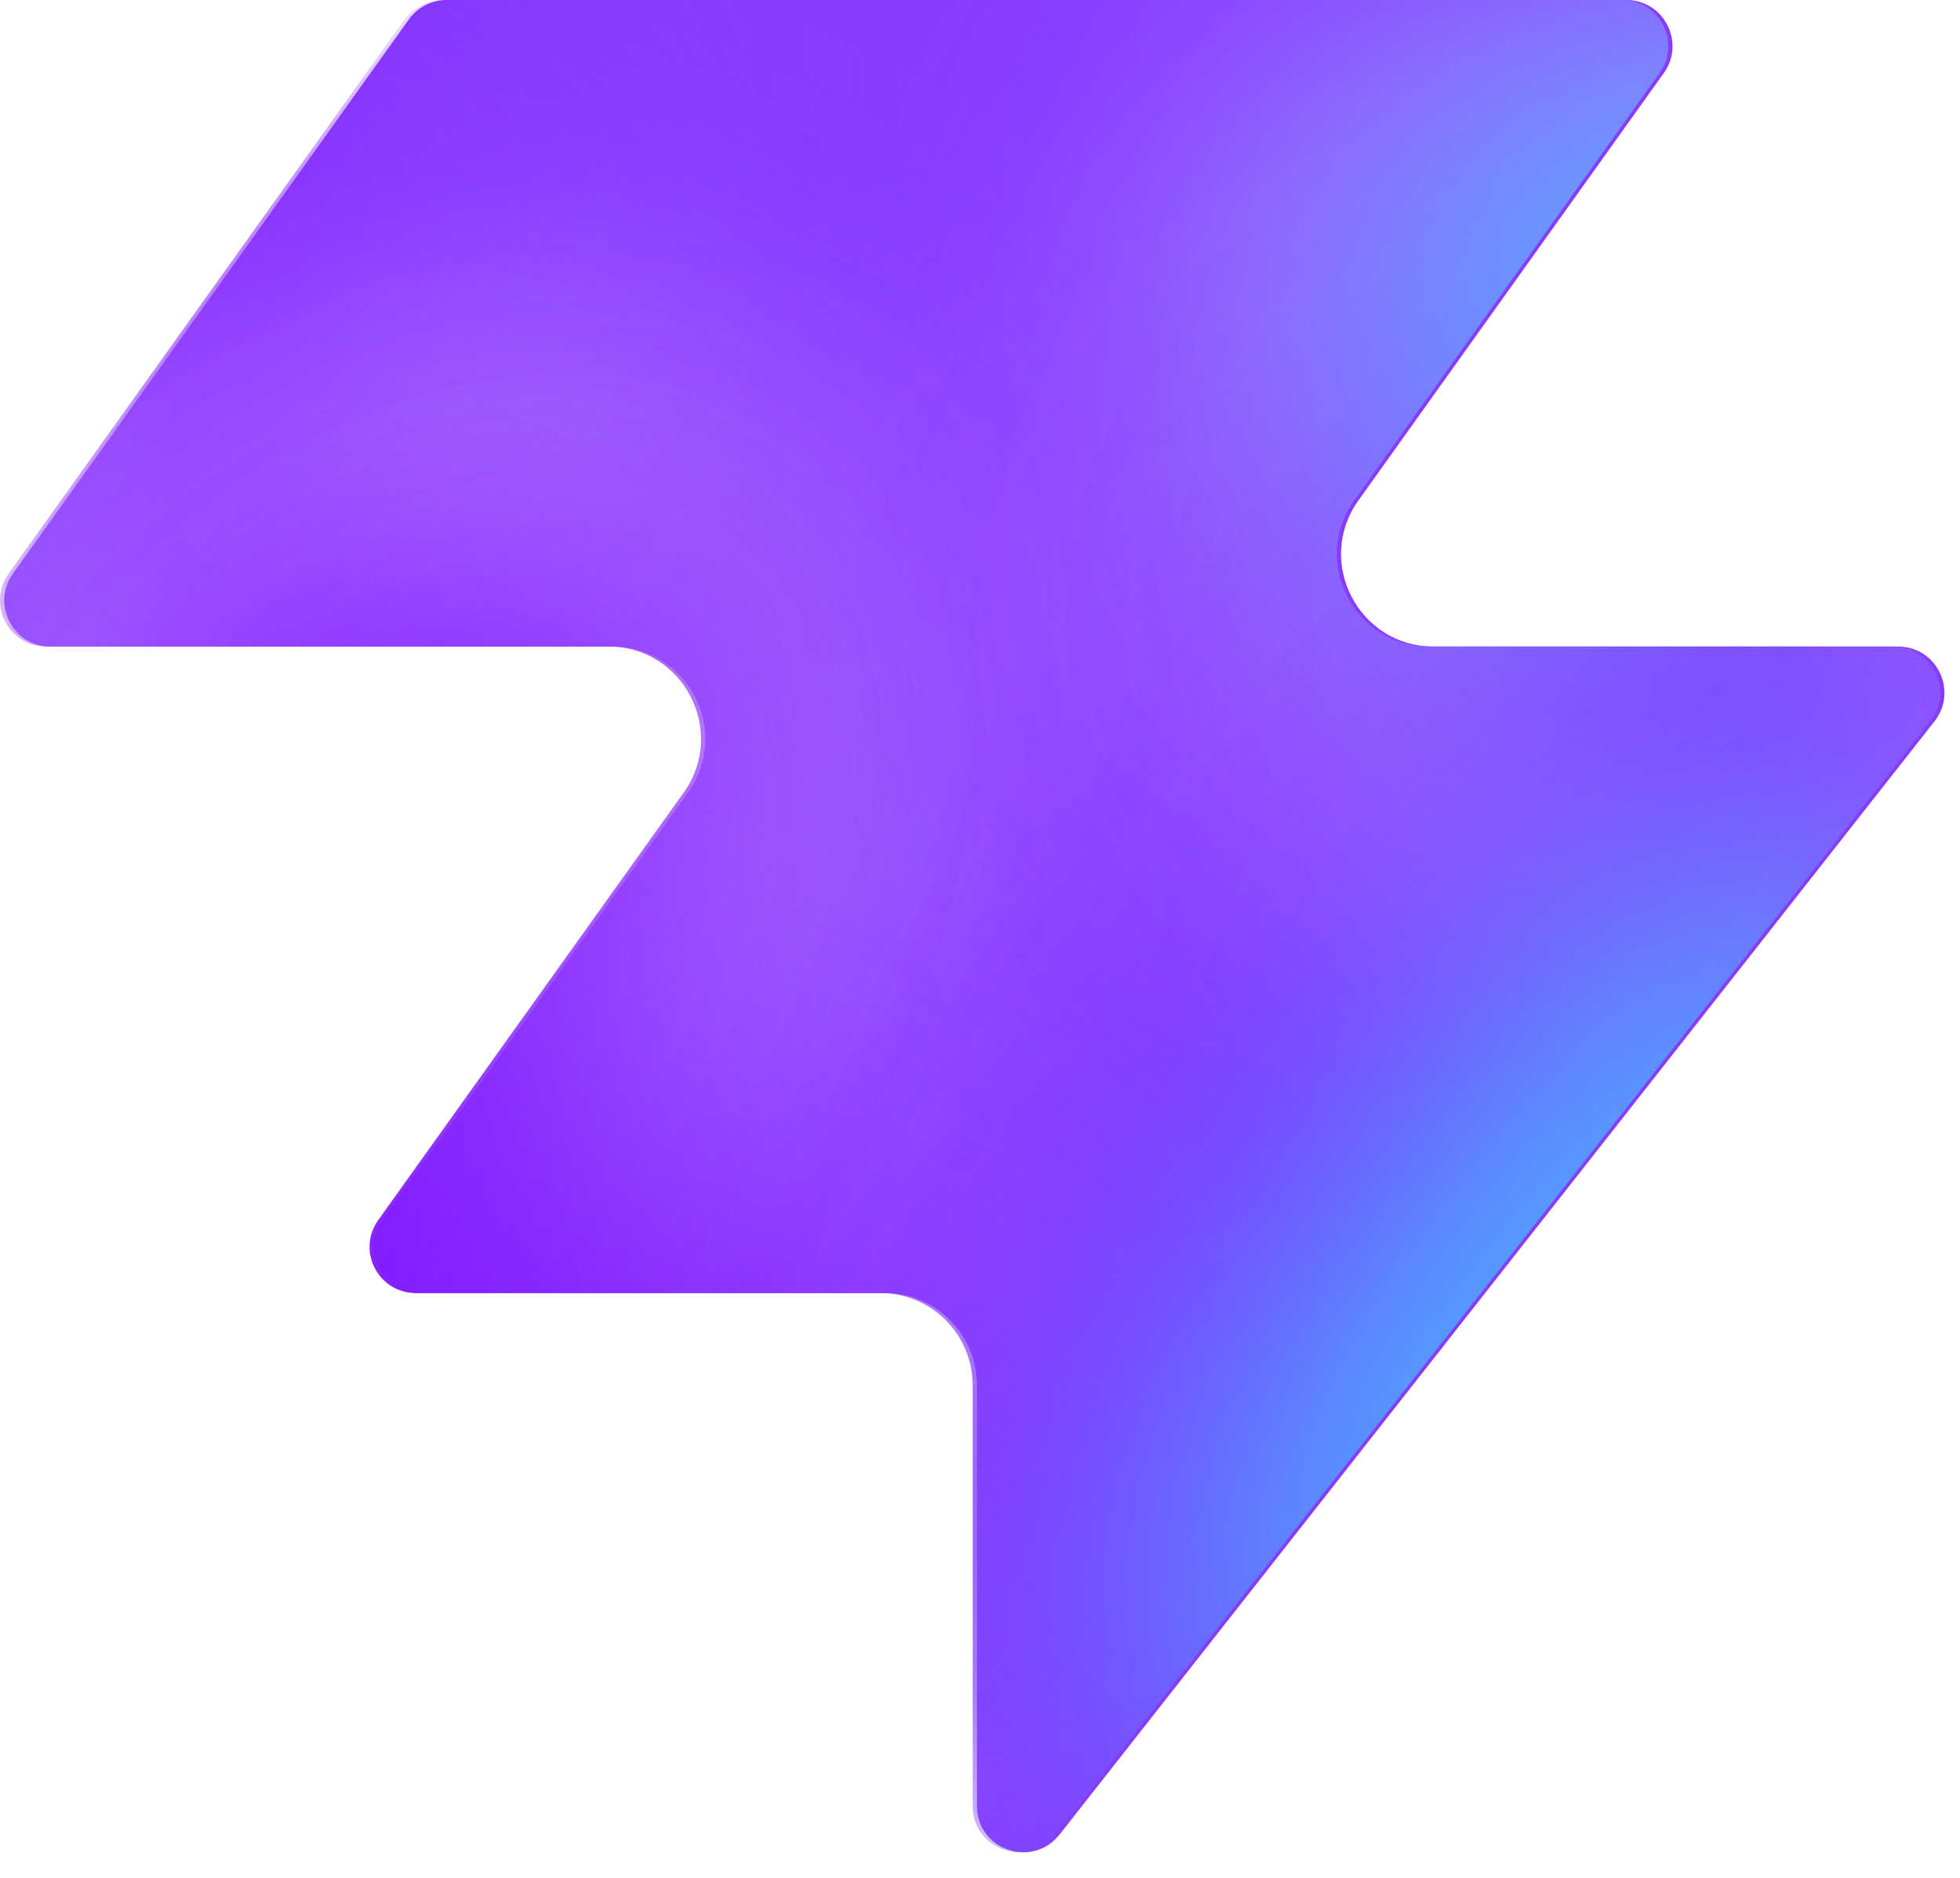
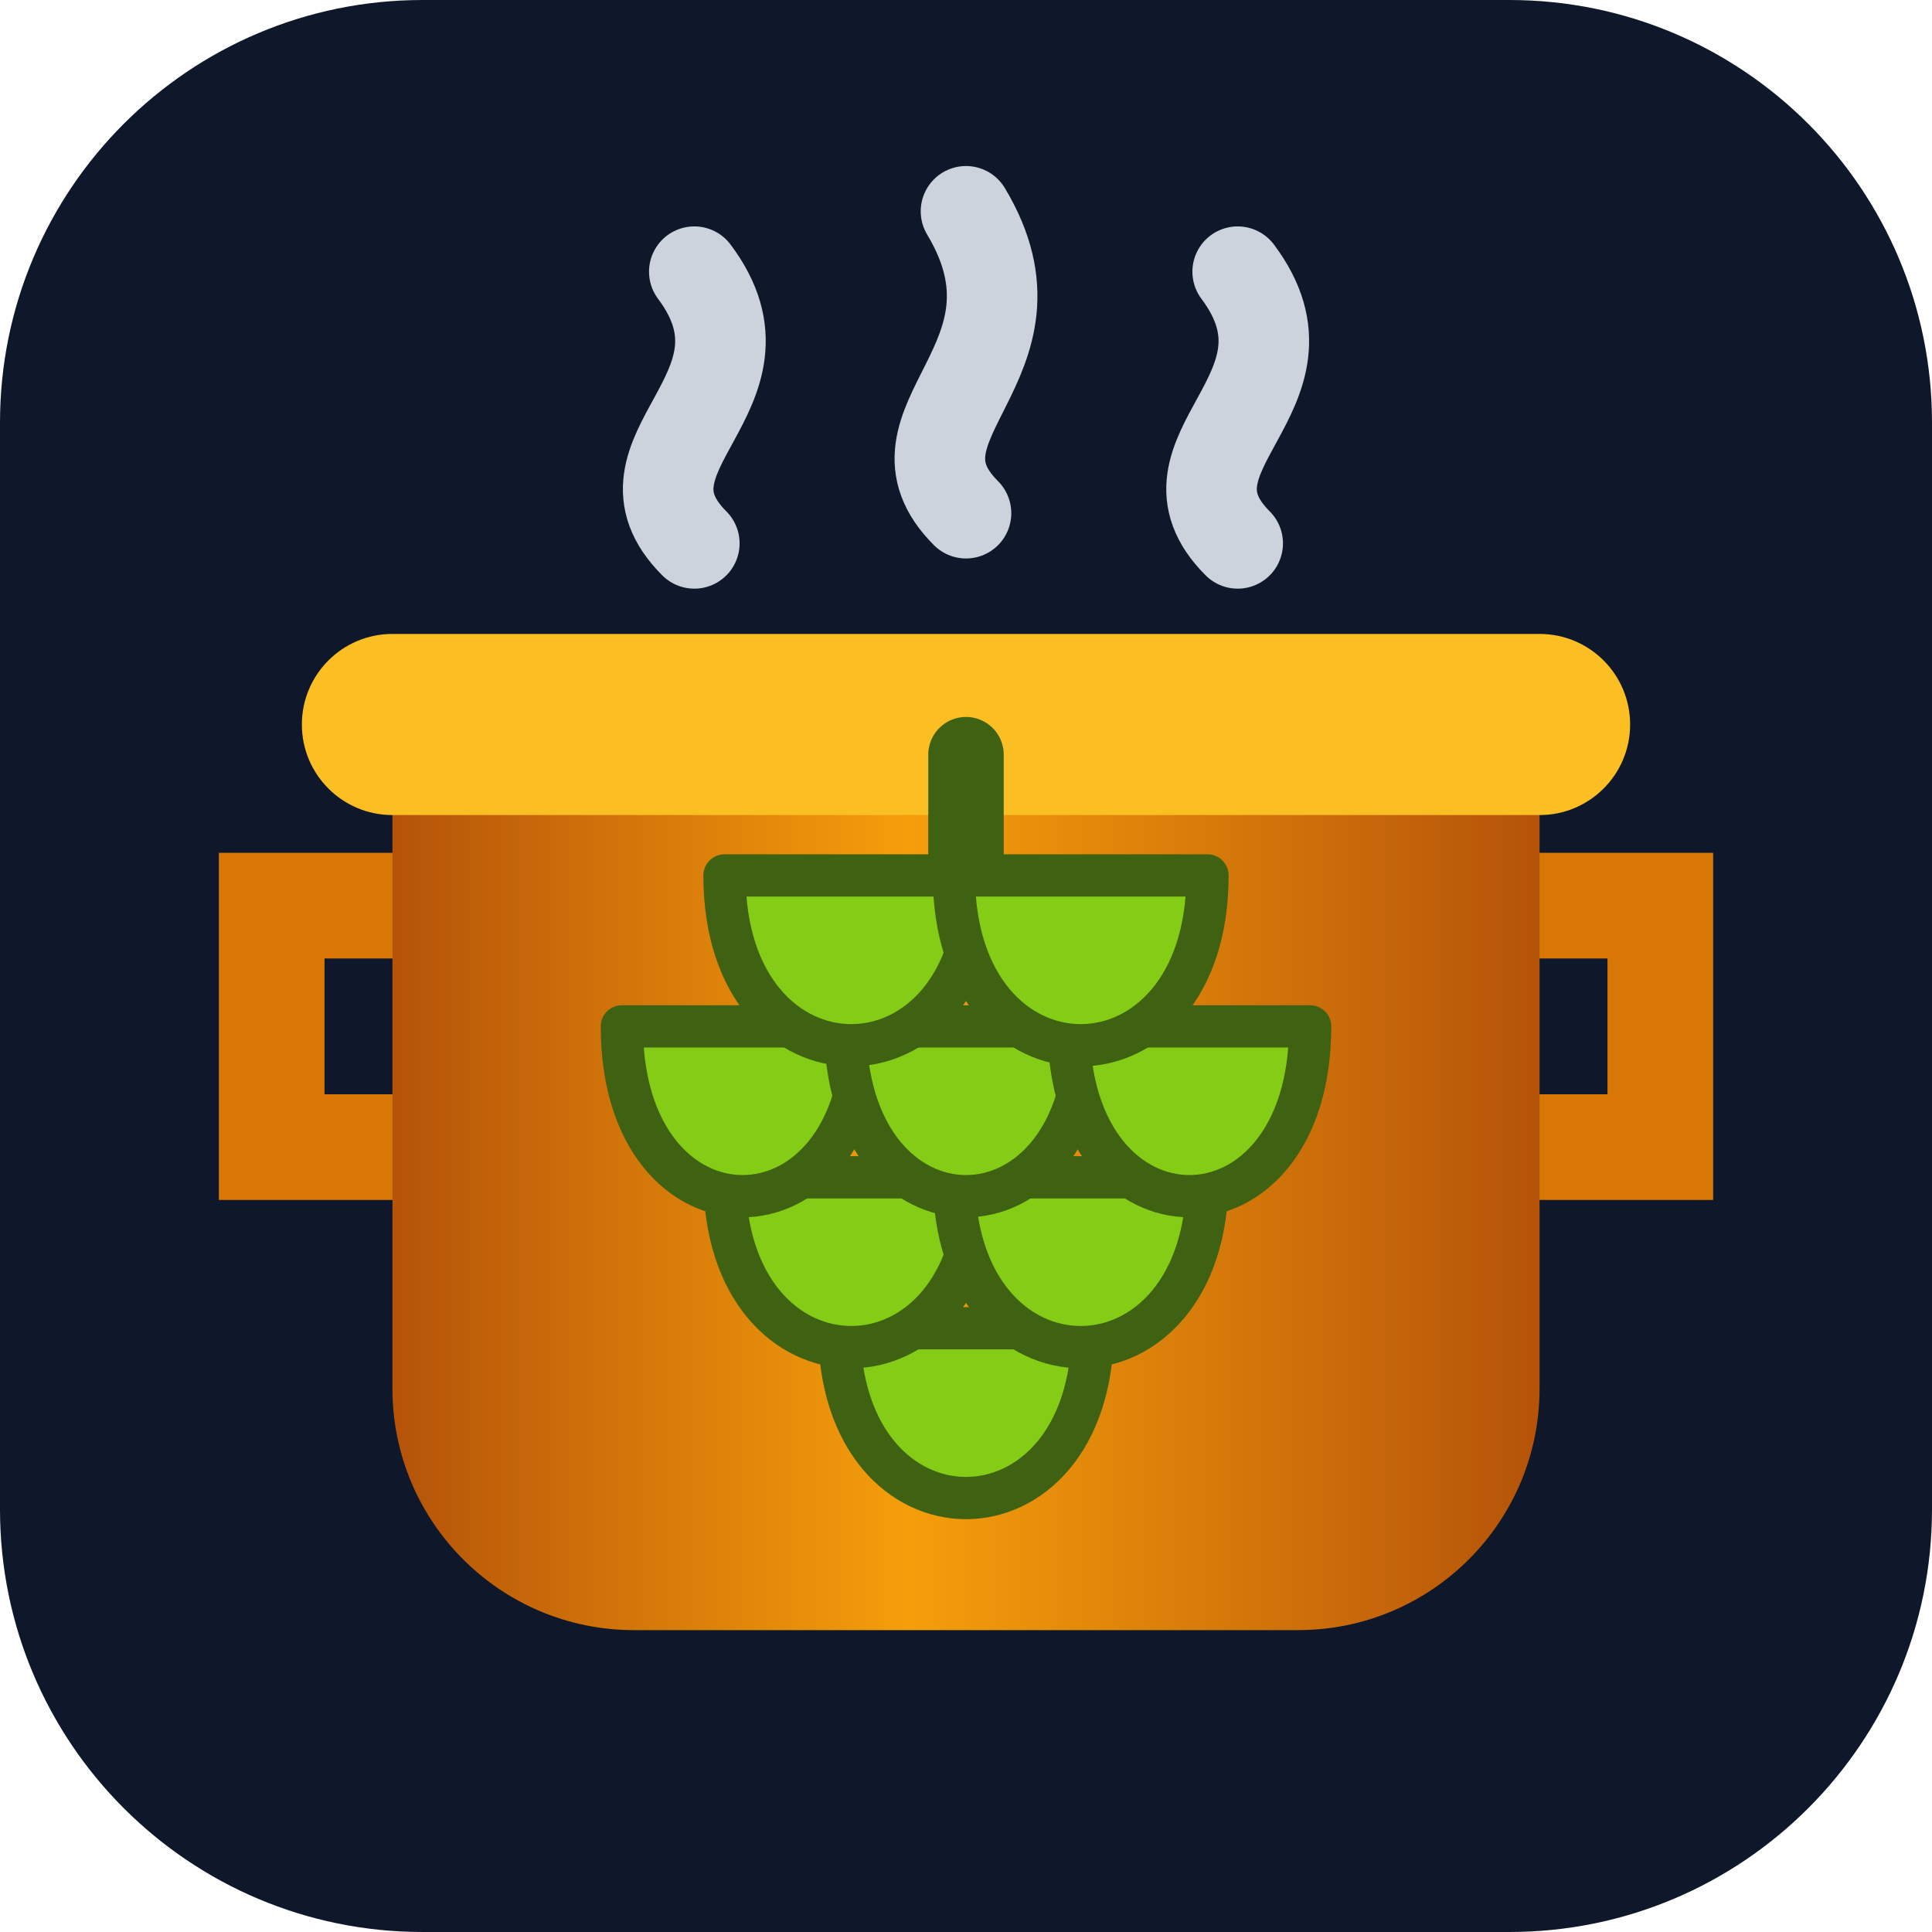
- <svg xmlns="http://www.w3.org/2000/svg" width="48" height="46" fill="none" viewBox="0 0 48 46">
-   <path fill="#863bff" d="M25.946 44.938c-.664.845-2.021.375-2.021-.698V33.937a2.26 2.26 0 0 0-2.262-2.262H10.287c-.92 0-1.456-1.04-.92-1.788l7.48-10.471c1.07-1.497 0-3.578-1.842-3.578H1.237c-.92 0-1.456-1.04-.92-1.788L10.013.474c.214-.297.556-.474.92-.474h28.894c.92 0 1.456 1.04.92 1.788l-7.48 10.471c-1.07 1.498 0 3.579 1.842 3.579h11.377c.943 0 1.473 1.088.89 1.83L25.947 44.94z" style="fill:#863bff;fill:color(display-p3 .525 .23 1);fill-opacity:1" />
-   <mask id="a" width="48" height="46" x="0" y="0" maskUnits="userSpaceOnUse" style="mask-type:alpha">
-     <path fill="#000" d="M25.842 44.938c-.664.844-2.021.375-2.021-.698V33.937a2.26 2.26 0 0 0-2.262-2.262H10.183c-.92 0-1.456-1.04-.92-1.788l7.48-10.471c1.07-1.498 0-3.579-1.842-3.579H1.133c-.92 0-1.456-1.04-.92-1.787L9.91.473c.214-.297.556-.474.92-.474h28.894c.92 0 1.456 1.04.92 1.788l-7.48 10.471c-1.07 1.498 0 3.578 1.842 3.578h11.377c.943 0 1.473 1.088.89 1.832L25.843 44.94z" style="fill:#000;fill-opacity:1" />
-   </mask>
-   <g mask="url(#a)">
-     <g filter="url(#b)">
-       <ellipse cx="5.508" cy="14.704" fill="#ede6ff" rx="5.508" ry="14.704" style="fill:#ede6ff;fill:color(display-p3 .927 .903 1);fill-opacity:1" transform="matrix(.00324 1 1 -.00324 -4.47 31.516)" />
-     </g>
-     <g filter="url(#c)">
-       <ellipse cx="10.399" cy="29.851" fill="#ede6ff" rx="10.399" ry="29.851" style="fill:#ede6ff;fill:color(display-p3 .927 .903 1);fill-opacity:1" transform="matrix(.00324 1 1 -.00324 -39.328 7.883)" />
-     </g>
-     <g filter="url(#d)">
-       <ellipse cx="5.508" cy="30.487" fill="#7e14ff" rx="5.508" ry="30.487" style="fill:#7e14ff;fill:color(display-p3 .492 .077 1);fill-opacity:1" transform="rotate(89.814 -25.913 -14.639)scale(1 -1)" />
-     </g>
-     <g filter="url(#e)">
-       <ellipse cx="5.508" cy="30.599" fill="#7e14ff" rx="5.508" ry="30.599" style="fill:#7e14ff;fill:color(display-p3 .492 .077 1);fill-opacity:1" transform="rotate(89.814 -32.644 -3.334)scale(1 -1)" />
-     </g>
-     <g filter="url(#f)">
-       <ellipse cx="5.508" cy="30.599" fill="#7e14ff" rx="5.508" ry="30.599" style="fill:#7e14ff;fill:color(display-p3 .492 .077 1);fill-opacity:1" transform="matrix(.00324 1 1 -.00324 -34.34 30.47)" />
-     </g>
-     <g filter="url(#g)">
-       <ellipse cx="14.072" cy="22.078" fill="#ede6ff" rx="14.072" ry="22.078" style="fill:#ede6ff;fill:color(display-p3 .927 .903 1);fill-opacity:1" transform="rotate(93.35 24.506 48.493)scale(-1 1)" />
-     </g>
-     <g filter="url(#h)">
-       <ellipse cx="3.47" cy="21.501" fill="#7e14ff" rx="3.47" ry="21.501" style="fill:#7e14ff;fill:color(display-p3 .492 .077 1);fill-opacity:1" transform="rotate(89.009 28.708 47.59)scale(-1 1)" />
-     </g>
-     <g filter="url(#i)">
-       <ellipse cx="3.47" cy="21.501" fill="#7e14ff" rx="3.47" ry="21.501" style="fill:#7e14ff;fill:color(display-p3 .492 .077 1);fill-opacity:1" transform="rotate(89.009 28.708 47.59)scale(-1 1)" />
-     </g>
-     <g filter="url(#j)">
-       <ellipse cx=".387" cy="8.972" fill="#7e14ff" rx="4.407" ry="29.108" style="fill:#7e14ff;fill:color(display-p3 .492 .077 1);fill-opacity:1" transform="rotate(39.51 .387 8.972)" />
-     </g>
-     <g filter="url(#k)">
-       <ellipse cx="47.523" cy="-6.092" fill="#7e14ff" rx="4.407" ry="29.108" style="fill:#7e14ff;fill:color(display-p3 .492 .077 1);fill-opacity:1" transform="rotate(37.892 47.523 -6.092)" />
-     </g>
-     <g filter="url(#l)">
-       <ellipse cx="41.412" cy="6.333" fill="#47bfff" rx="5.971" ry="9.665" style="fill:#47bfff;fill:color(display-p3 .28 .748 1);fill-opacity:1" transform="rotate(37.892 41.412 6.333)" />
-     </g>
-     <g filter="url(#m)">
-       <ellipse cx="-1.879" cy="38.332" fill="#7e14ff" rx="4.407" ry="29.108" style="fill:#7e14ff;fill:color(display-p3 .492 .077 1);fill-opacity:1" transform="rotate(37.892 -1.88 38.332)" />
-     </g>
-     <g filter="url(#n)">
-       <ellipse cx="-1.879" cy="38.332" fill="#7e14ff" rx="4.407" ry="29.108" style="fill:#7e14ff;fill:color(display-p3 .492 .077 1);fill-opacity:1" transform="rotate(37.892 -1.88 38.332)" />
-     </g>
-     <g filter="url(#o)">
-       <ellipse cx="35.651" cy="29.907" fill="#7e14ff" rx="4.407" ry="29.108" style="fill:#7e14ff;fill:color(display-p3 .492 .077 1);fill-opacity:1" transform="rotate(37.892 35.651 29.907)" />
-     </g>
-     <g filter="url(#p)">
-       <ellipse cx="38.418" cy="32.4" fill="#47bfff" rx="5.971" ry="15.297" style="fill:#47bfff;fill:color(display-p3 .28 .748 1);fill-opacity:1" transform="rotate(37.892 38.418 32.4)" />
-     </g>
+ <svg xmlns="http://www.w3.org/2000/svg" viewBox="0 0 64 64">
+   <defs>
+     <linearGradient id="copper" x1="0" y1="0" x2="1" y2="0">
+       <stop offset="0" stop-color="#b45309" />
+       <stop offset="0.45" stop-color="#f59e0b" />
+       <stop offset="1" stop-color="#b45309" />
+     </linearGradient>
+   </defs>
+   <rect width="64" height="64" rx="14" fill="#0f172a" />
+   <g fill="none" stroke="#e2e8f0" stroke-width="3" stroke-linecap="round" opacity="0.9">
+     <path d="M23 18c-3-3 3-5 0-9" />
+     <path d="M32 17c-3-3 3-5 0-10" />
+     <path d="M41 18c-3-3 3-5 0-9" />
  </g>
-   <defs>
-     <filter id="b" width="60.045" height="41.654" x="-19.77" y="16.149" color-interpolation-filters="sRGB" filterUnits="userSpaceOnUse">
-       <feFlood flood-opacity="0" result="BackgroundImageFix" />
-       <feBlend in="SourceGraphic" in2="BackgroundImageFix" result="shape" />
-       <feGaussianBlur result="effect1_foregroundBlur_2002_17158" stdDeviation="7.659" />
-     </filter>
-     <filter id="c" width="90.34" height="51.437" x="-54.613" y="-7.533" color-interpolation-filters="sRGB" filterUnits="userSpaceOnUse">
-       <feFlood flood-opacity="0" result="BackgroundImageFix" />
-       <feBlend in="SourceGraphic" in2="BackgroundImageFix" result="shape" />
-       <feGaussianBlur result="effect1_foregroundBlur_2002_17158" stdDeviation="7.659" />
-     </filter>
-     <filter id="d" width="79.355" height="29.4" x="-49.64" y="2.03" color-interpolation-filters="sRGB" filterUnits="userSpaceOnUse">
-       <feFlood flood-opacity="0" result="BackgroundImageFix" />
-       <feBlend in="SourceGraphic" in2="BackgroundImageFix" result="shape" />
-       <feGaussianBlur result="effect1_foregroundBlur_2002_17158" stdDeviation="4.596" />
-     </filter>
-     <filter id="e" width="79.579" height="29.4" x="-45.045" y="20.029" color-interpolation-filters="sRGB" filterUnits="userSpaceOnUse">
-       <feFlood flood-opacity="0" result="BackgroundImageFix" />
-       <feBlend in="SourceGraphic" in2="BackgroundImageFix" result="shape" />
-       <feGaussianBlur result="effect1_foregroundBlur_2002_17158" stdDeviation="4.596" />
-     </filter>
-     <filter id="f" width="79.579" height="29.4" x="-43.513" y="21.178" color-interpolation-filters="sRGB" filterUnits="userSpaceOnUse">
-       <feFlood flood-opacity="0" result="BackgroundImageFix" />
-       <feBlend in="SourceGraphic" in2="BackgroundImageFix" result="shape" />
-       <feGaussianBlur result="effect1_foregroundBlur_2002_17158" stdDeviation="4.596" />
-     </filter>
-     <filter id="g" width="74.749" height="58.852" x="15.756" y="-17.901" color-interpolation-filters="sRGB" filterUnits="userSpaceOnUse">
-       <feFlood flood-opacity="0" result="BackgroundImageFix" />
-       <feBlend in="SourceGraphic" in2="BackgroundImageFix" result="shape" />
-       <feGaussianBlur result="effect1_foregroundBlur_2002_17158" stdDeviation="7.659" />
-     </filter>
-     <filter id="h" width="61.377" height="25.362" x="23.548" y="2.284" color-interpolation-filters="sRGB" filterUnits="userSpaceOnUse">
-       <feFlood flood-opacity="0" result="BackgroundImageFix" />
-       <feBlend in="SourceGraphic" in2="BackgroundImageFix" result="shape" />
-       <feGaussianBlur result="effect1_foregroundBlur_2002_17158" stdDeviation="4.596" />
-     </filter>
-     <filter id="i" width="61.377" height="25.362" x="23.548" y="2.284" color-interpolation-filters="sRGB" filterUnits="userSpaceOnUse">
-       <feFlood flood-opacity="0" result="BackgroundImageFix" />
-       <feBlend in="SourceGraphic" in2="BackgroundImageFix" result="shape" />
-       <feGaussianBlur result="effect1_foregroundBlur_2002_17158" stdDeviation="4.596" />
-     </filter>
-     <filter id="j" width="56.045" height="63.649" x="-27.636" y="-22.853" color-interpolation-filters="sRGB" filterUnits="userSpaceOnUse">
-       <feFlood flood-opacity="0" result="BackgroundImageFix" />
-       <feBlend in="SourceGraphic" in2="BackgroundImageFix" result="shape" />
-       <feGaussianBlur result="effect1_foregroundBlur_2002_17158" stdDeviation="4.596" />
-     </filter>
-     <filter id="k" width="54.814" height="64.646" x="20.116" y="-38.415" color-interpolation-filters="sRGB" filterUnits="userSpaceOnUse">
-       <feFlood flood-opacity="0" result="BackgroundImageFix" />
-       <feBlend in="SourceGraphic" in2="BackgroundImageFix" result="shape" />
-       <feGaussianBlur result="effect1_foregroundBlur_2002_17158" stdDeviation="4.596" />
-     </filter>
-     <filter id="l" width="33.541" height="35.313" x="24.641" y="-11.323" color-interpolation-filters="sRGB" filterUnits="userSpaceOnUse">
-       <feFlood flood-opacity="0" result="BackgroundImageFix" />
-       <feBlend in="SourceGraphic" in2="BackgroundImageFix" result="shape" />
-       <feGaussianBlur result="effect1_foregroundBlur_2002_17158" stdDeviation="4.596" />
-     </filter>
-     <filter id="m" width="54.814" height="64.646" x="-29.286" y="6.009" color-interpolation-filters="sRGB" filterUnits="userSpaceOnUse">
-       <feFlood flood-opacity="0" result="BackgroundImageFix" />
-       <feBlend in="SourceGraphic" in2="BackgroundImageFix" result="shape" />
-       <feGaussianBlur result="effect1_foregroundBlur_2002_17158" stdDeviation="4.596" />
-     </filter>
-     <filter id="n" width="54.814" height="64.646" x="-29.286" y="6.009" color-interpolation-filters="sRGB" filterUnits="userSpaceOnUse">
-       <feFlood flood-opacity="0" result="BackgroundImageFix" />
-       <feBlend in="SourceGraphic" in2="BackgroundImageFix" result="shape" />
-       <feGaussianBlur result="effect1_foregroundBlur_2002_17158" stdDeviation="4.596" />
-     </filter>
-     <filter id="o" width="54.814" height="64.646" x="8.244" y="-2.416" color-interpolation-filters="sRGB" filterUnits="userSpaceOnUse">
-       <feFlood flood-opacity="0" result="BackgroundImageFix" />
-       <feBlend in="SourceGraphic" in2="BackgroundImageFix" result="shape" />
-       <feGaussianBlur result="effect1_foregroundBlur_2002_17158" stdDeviation="4.596" />
-     </filter>
-     <filter id="p" width="39.409" height="43.623" x="18.713" y="10.588" color-interpolation-filters="sRGB" filterUnits="userSpaceOnUse">
-       <feFlood flood-opacity="0" result="BackgroundImageFix" />
-       <feBlend in="SourceGraphic" in2="BackgroundImageFix" result="shape" />
-       <feGaussianBlur result="effect1_foregroundBlur_2002_17158" stdDeviation="4.596" />
-     </filter>
-   </defs>
+   <g fill="none" stroke="#d97706" stroke-width="3.5" stroke-linecap="round">
+     <path d="M13 30h-4v8h4" />
+     <path d="M51 30h4v8h-4" />
+   </g>
+   <path d="M13 25h38v21a8 8 0 0 1-8 8H21a8 8 0 0 1-8-8z" fill="url(#copper)" />
+   <rect x="10" y="21" width="44" height="6" rx="3" fill="#fbbf24" />
+   <path d="M32 29v-4" stroke="#3f6212" stroke-width="2.5" stroke-linecap="round" />
+   <g fill="#84cc16" stroke="#3f6212" stroke-width="1.4" stroke-linejoin="round">
+     <path d="M27.8 44C27.8 51.5 36.2 51.5 36.2 44z" />
+     <path d="M24 39C24 46.5 32.4 46.5 32.4 39z" />
+     <path d="M31.6 39C31.6 46.5 40 46.5 40 39z" />
+     <path d="M20.6 34C20.6 41.5 28.6 41.5 28.6 34z" />
+     <path d="M28 34C28 41.5 36 41.5 36 34z" />
+     <path d="M35.4 34C35.4 41.5 43.4 41.5 43.4 34z" />
+     <path d="M24 29C24 36.5 32.4 36.5 32.4 29z" />
+     <path d="M31.6 29C31.6 36.5 40 36.5 40 29z" />
+   </g>
</svg>
